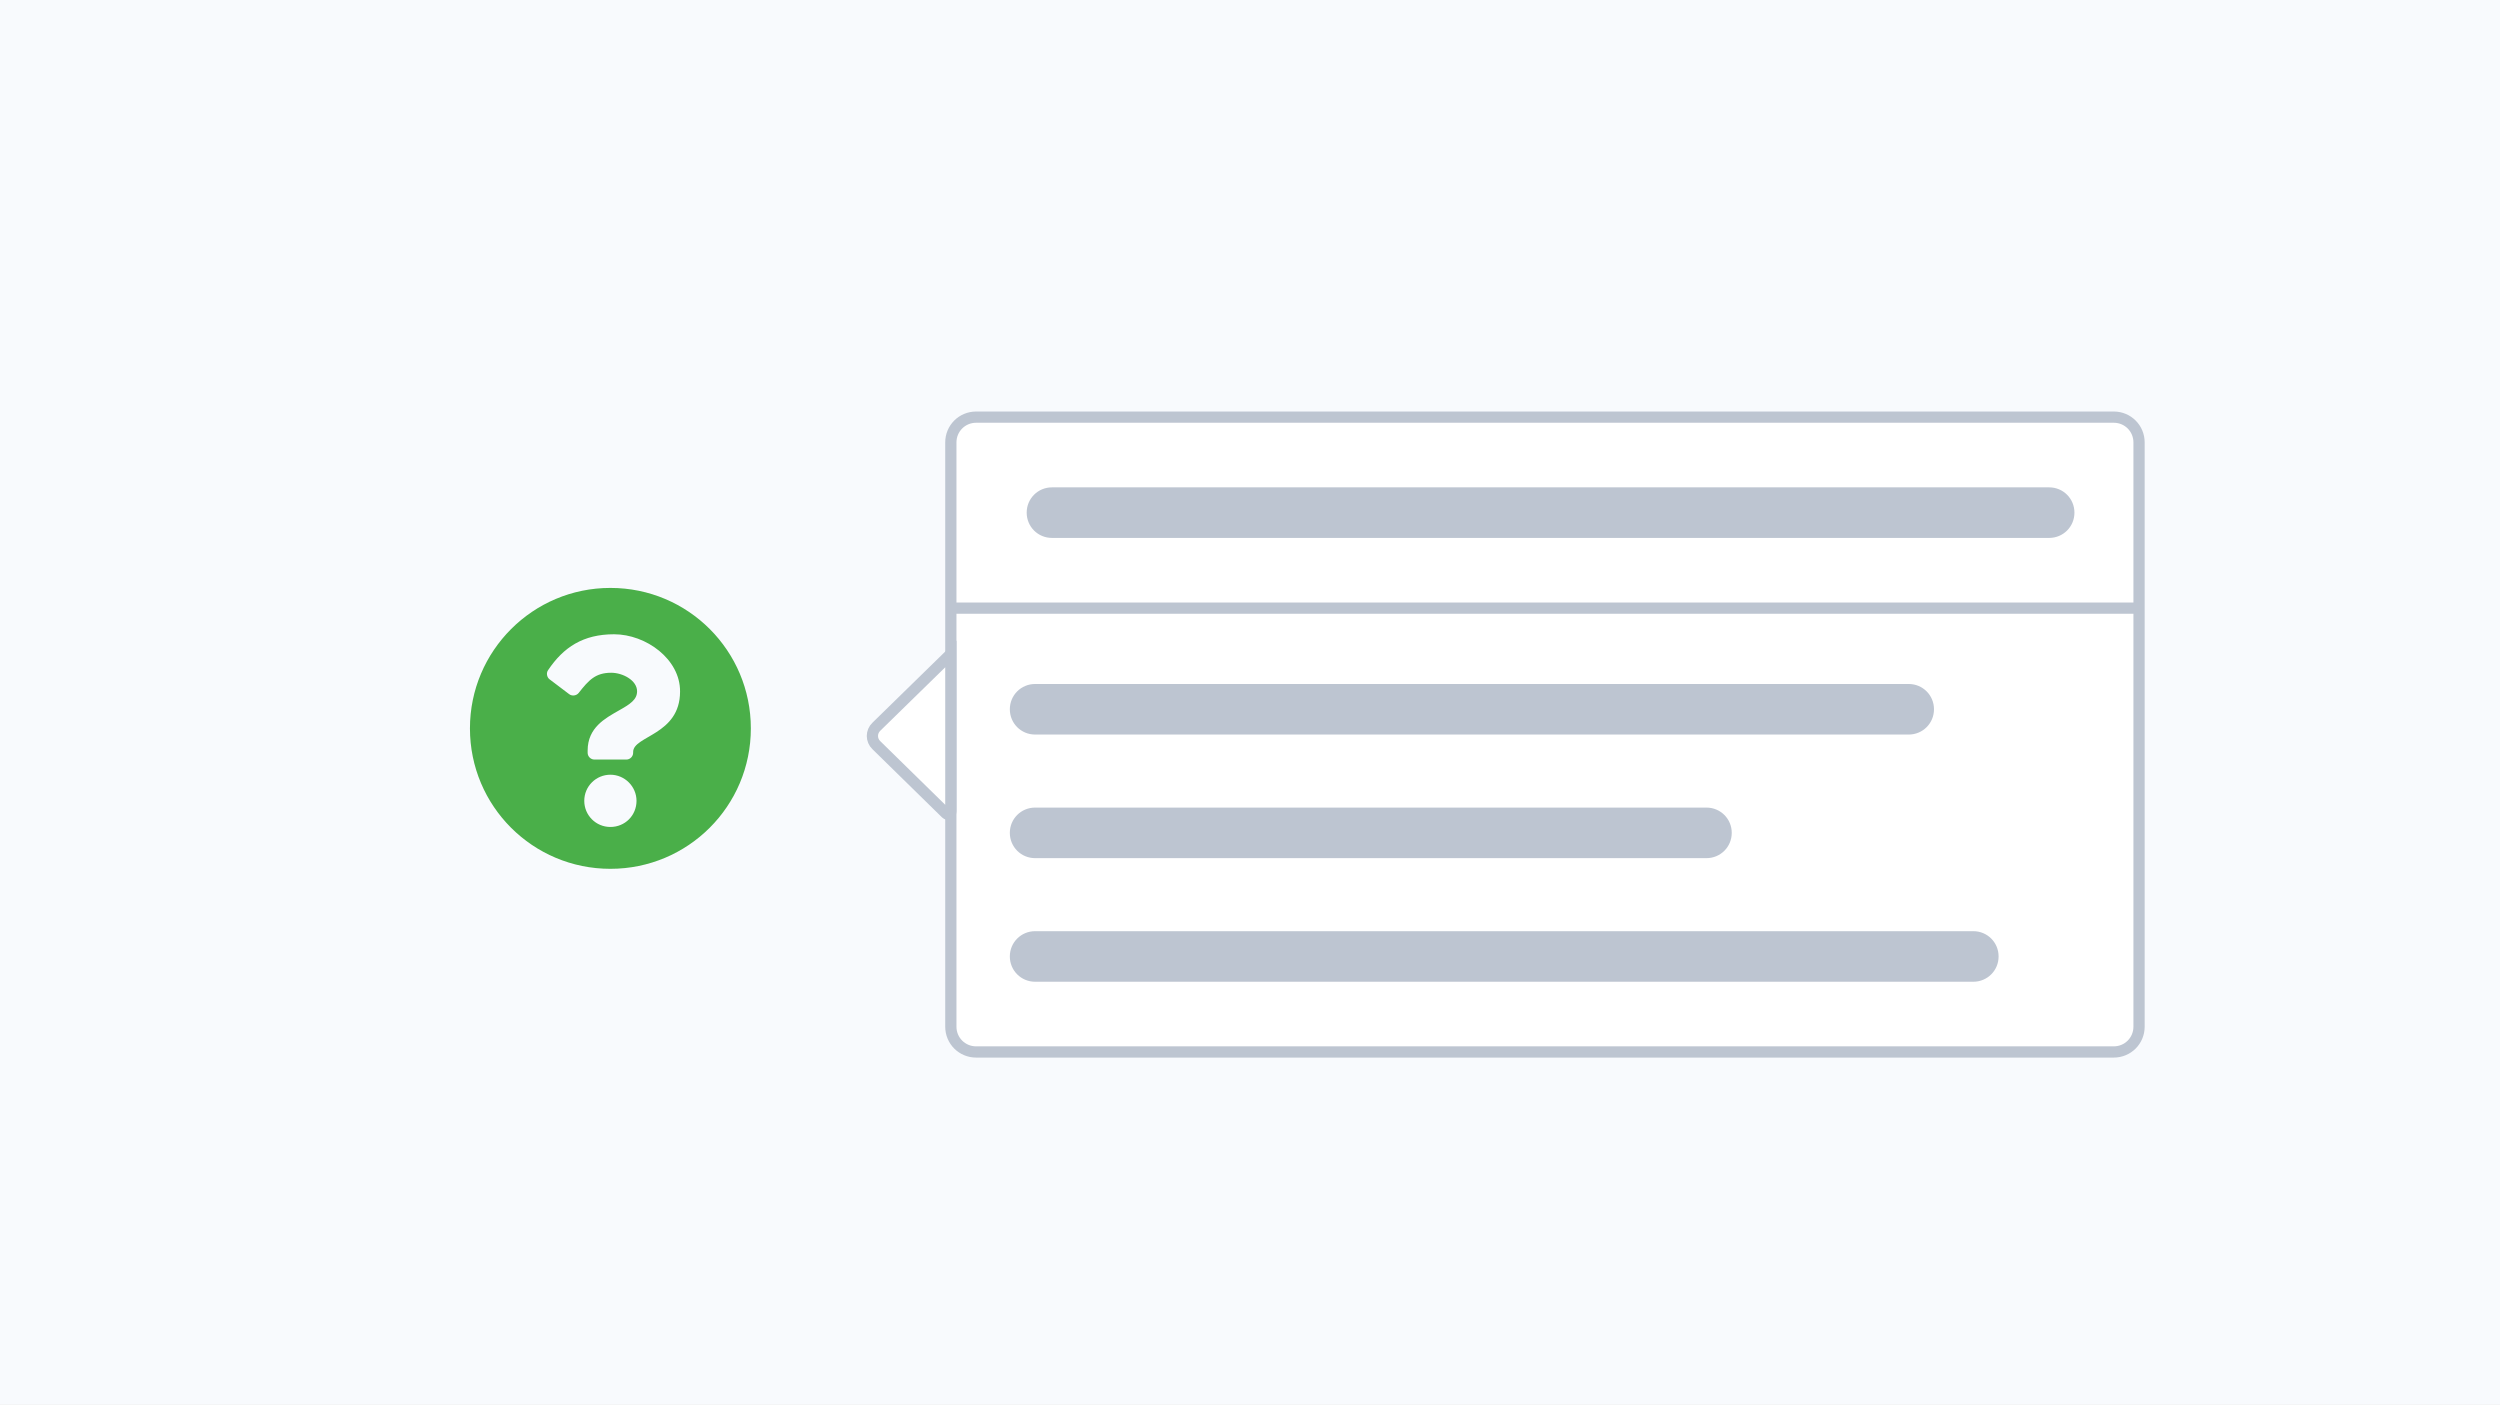
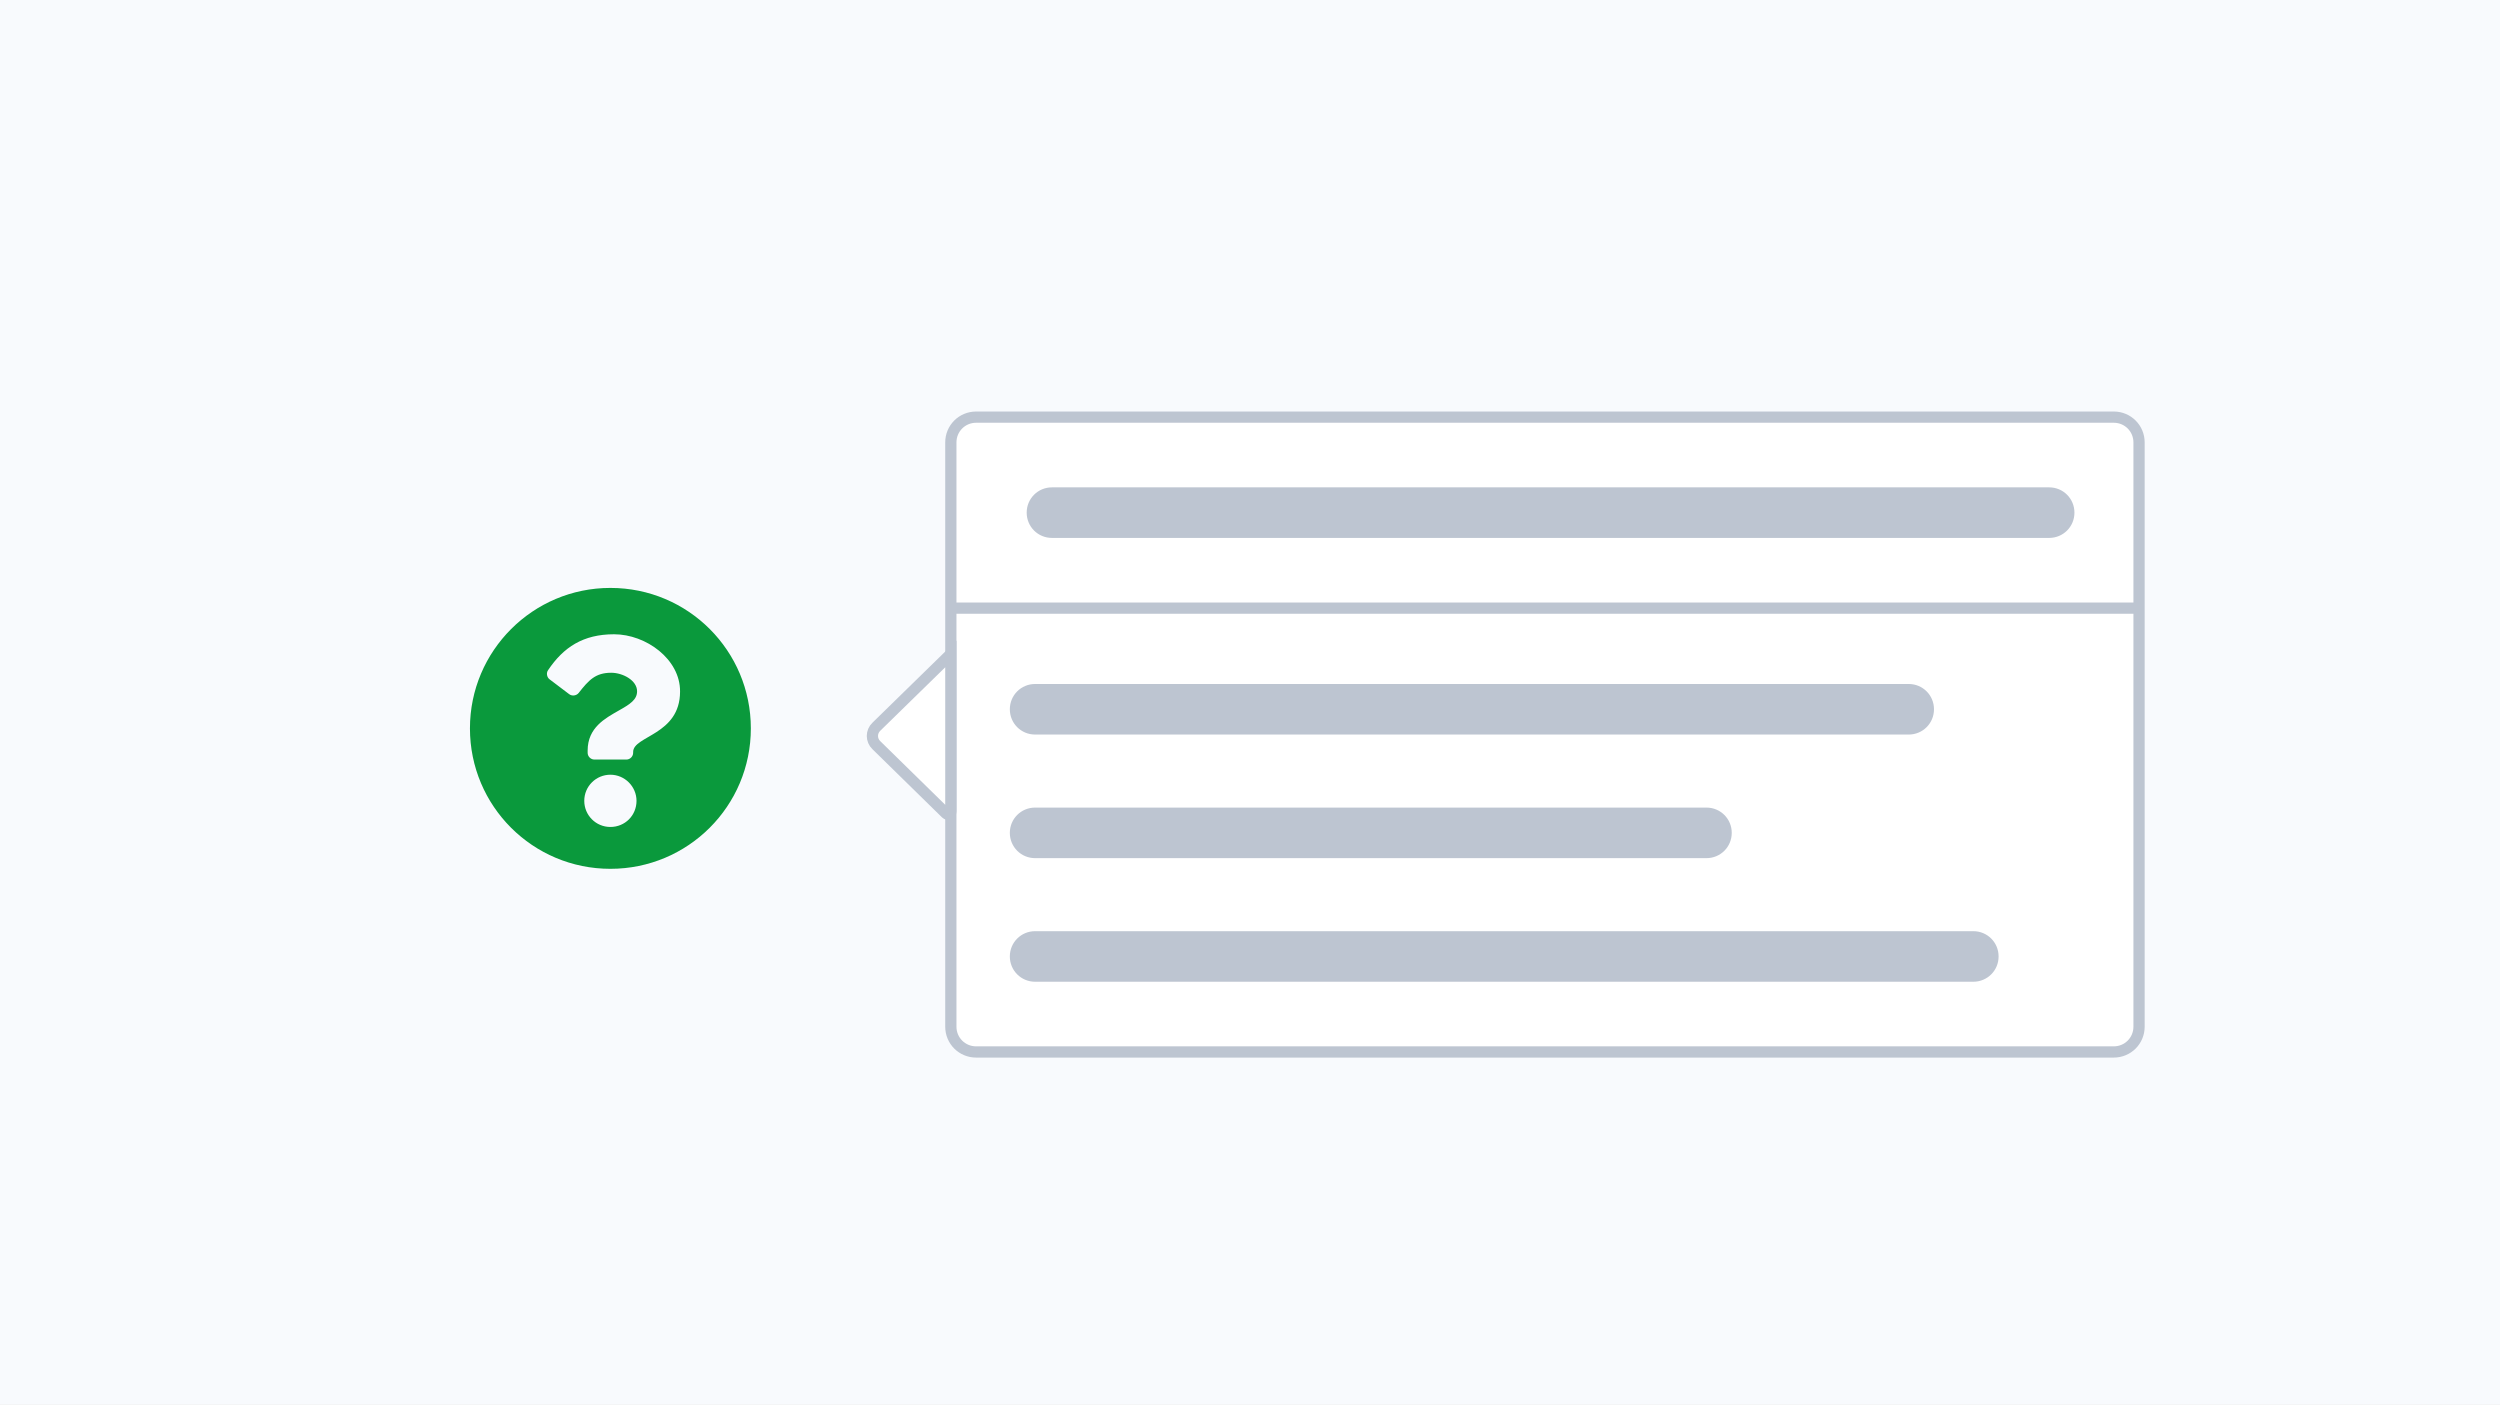
<svg xmlns="http://www.w3.org/2000/svg" width="890" height="500" viewBox="0 0 890 500" fill="none">
  <path d="M890 0H0V500H890V0Z" fill="#F8FAFD" />
-   <path d="M267.3 259.3C267.3 287 244.9 309.3 217.3 309.3C189.7 309.3 167.3 287 167.3 259.3C167.3 231.7 189.7 209.3 217.3 209.3C245 209.3 267.3 231.7 267.3 259.3ZM218.6 225.8C207.6 225.8 200.6 230.4 195.1 238.6C194.4 239.6 194.7 241.1 195.6 241.8L202.6 247.1C203.6 247.9 205.2 247.7 206 246.7C209.6 242.1 212 239.5 217.6 239.5C221.7 239.5 226.8 242.2 226.8 246.1C226.8 249.1 224.3 250.7 220.2 253C215.5 255.7 209.2 259 209.2 267.2V268C209.2 269.3 210.3 270.4 211.6 270.4H223C224.3 270.4 225.4 269.3 225.4 268V267.7C225.4 261.9 242.1 261.7 242.1 246.2C242.2 234.7 230 225.8 218.6 225.8ZM217.3 275.8C212.2 275.8 208 279.9 208 285.1C208 290.2 212.1 294.4 217.3 294.4C222.5 294.4 226.6 290.3 226.6 285.1C226.6 280 222.4 275.8 217.3 275.8Z" fill="#4AAF49" />
+   <path d="M267.3 259.3C267.3 287 244.9 309.3 217.3 309.3C189.7 309.3 167.3 287 167.3 259.3C167.3 231.7 189.7 209.3 217.3 209.3C245 209.3 267.3 231.7 267.3 259.3ZM218.6 225.8C207.6 225.8 200.6 230.4 195.1 238.6C194.4 239.6 194.7 241.1 195.6 241.8L202.6 247.1C203.6 247.9 205.2 247.7 206 246.7C209.6 242.1 212 239.5 217.6 239.5C221.7 239.5 226.8 242.2 226.8 246.1C226.8 249.1 224.3 250.7 220.2 253C215.5 255.7 209.2 259 209.2 267.2V268C209.2 269.3 210.3 270.4 211.6 270.4H223C224.3 270.4 225.4 269.3 225.4 268V267.7C225.4 261.9 242.1 261.7 242.1 246.2C242.2 234.7 230 225.8 218.6 225.8ZM217.3 275.8C212.2 275.8 208 279.9 208 285.1C208 290.2 212.1 294.4 217.3 294.4C222.5 294.4 226.6 290.3 226.6 285.1C226.6 280 222.4 275.8 217.3 275.8Z" fill="#0a993c" />
  <path d="M347.5 148.5H752.5C757.5 148.5 761.5 152.5 761.5 157.5V365.5C761.5 370.5 757.5 374.5 752.5 374.5H347.5C342.5 374.5 338.5 370.5 338.5 365.5V157.5C338.5 152.5 342.5 148.5 347.5 148.5Z" fill="white" stroke="#BDC5D1" stroke-width="4" />
  <path d="M339.5 216.5H762.3" stroke="#BDC5D1" stroke-width="4" />
  <path d="M374.5 173.5H729.5C734.5 173.5 738.5 177.5 738.5 182.5C738.5 187.5 734.5 191.5 729.5 191.5H374.5C369.5 191.5 365.5 187.5 365.5 182.5C365.5 177.5 369.5 173.5 374.5 173.5Z" fill="#BDC5D1" />
  <path d="M368.5 243.5H679.5C684.5 243.5 688.5 247.5 688.5 252.5C688.5 257.5 684.5 261.5 679.5 261.5H368.5C363.5 261.5 359.5 257.5 359.5 252.5C359.5 247.5 363.5 243.5 368.5 243.5Z" fill="#BDC5D1" />
  <path d="M368.5 287.5H607.5C612.5 287.5 616.5 291.5 616.5 296.5C616.5 301.5 612.5 305.5 607.5 305.5H368.5C363.5 305.5 359.5 301.5 359.5 296.5C359.5 291.5 363.5 287.5 368.5 287.5Z" fill="#BDC5D1" />
  <path d="M368.5 331.5H702.5C707.5 331.5 711.5 335.5 711.5 340.5C711.5 345.5 707.5 349.5 702.5 349.5H368.5C363.5 349.5 359.5 345.5 359.5 340.5C359.5 335.5 363.5 331.5 368.5 331.5Z" fill="#BDC5D1" />
  <path d="M312 258.7L338.5 232.8V288.9C338.5 289.8 337.4 290.2 336.8 289.6L312 265.3C310.1 263.5 310.1 260.5 312 258.7Z" fill="white" stroke="#BDC5D1" stroke-width="4" />
</svg>
